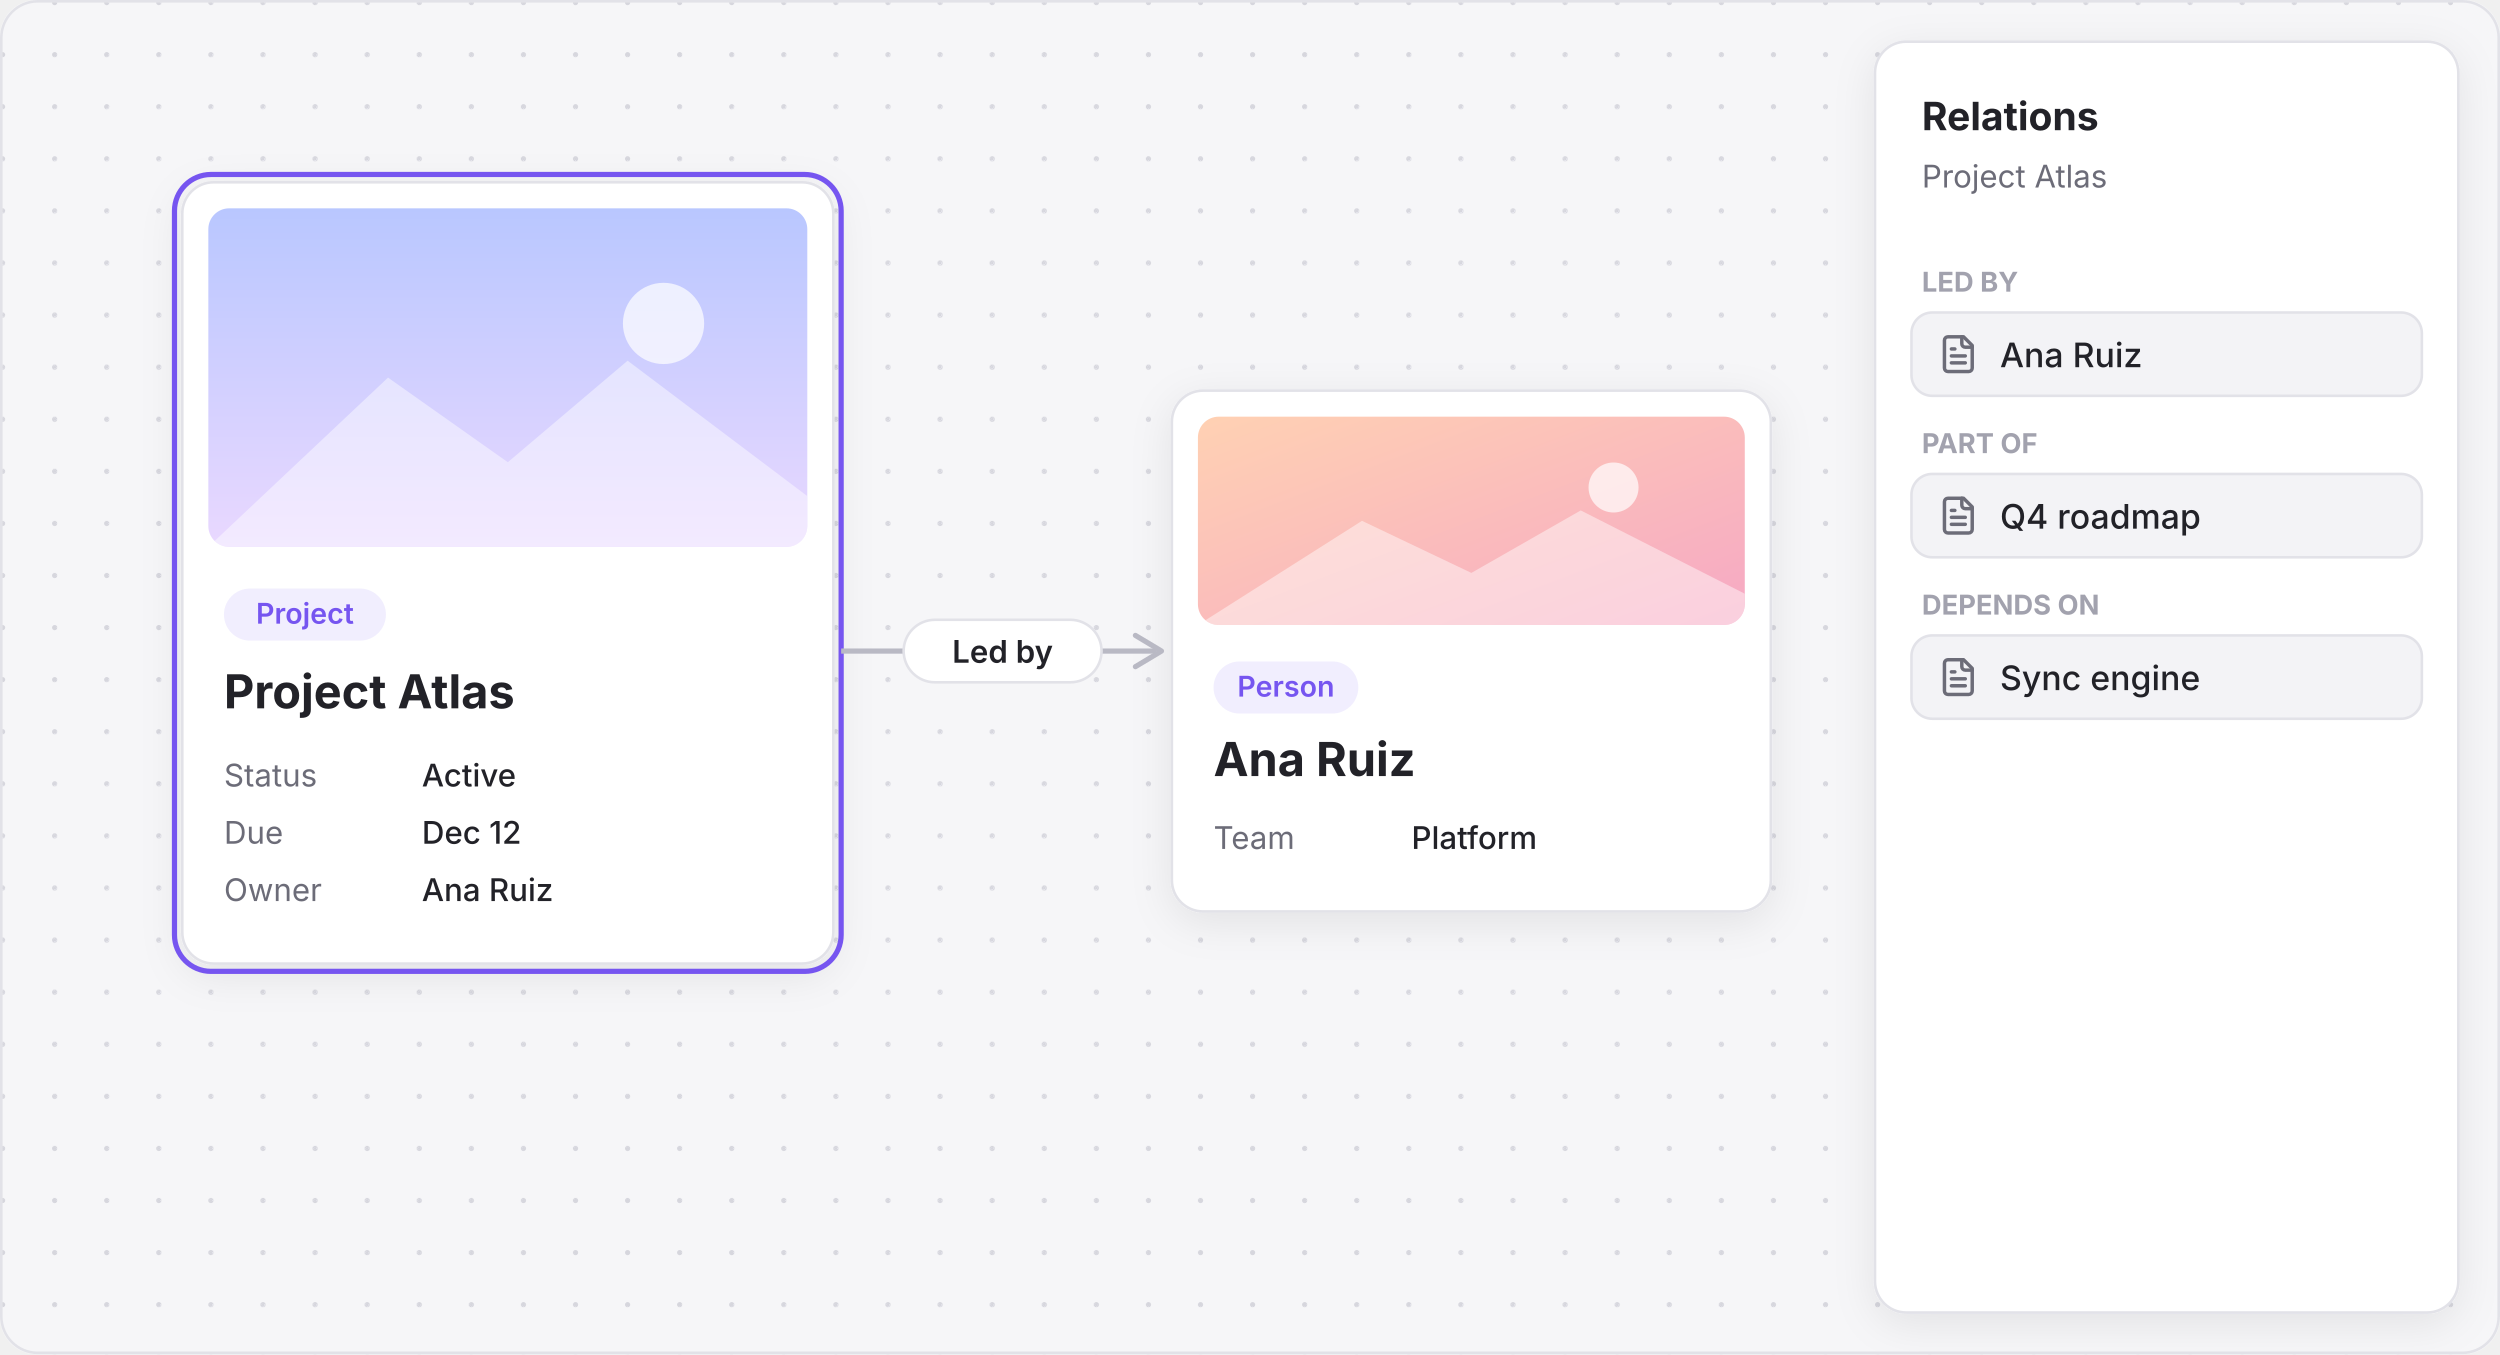
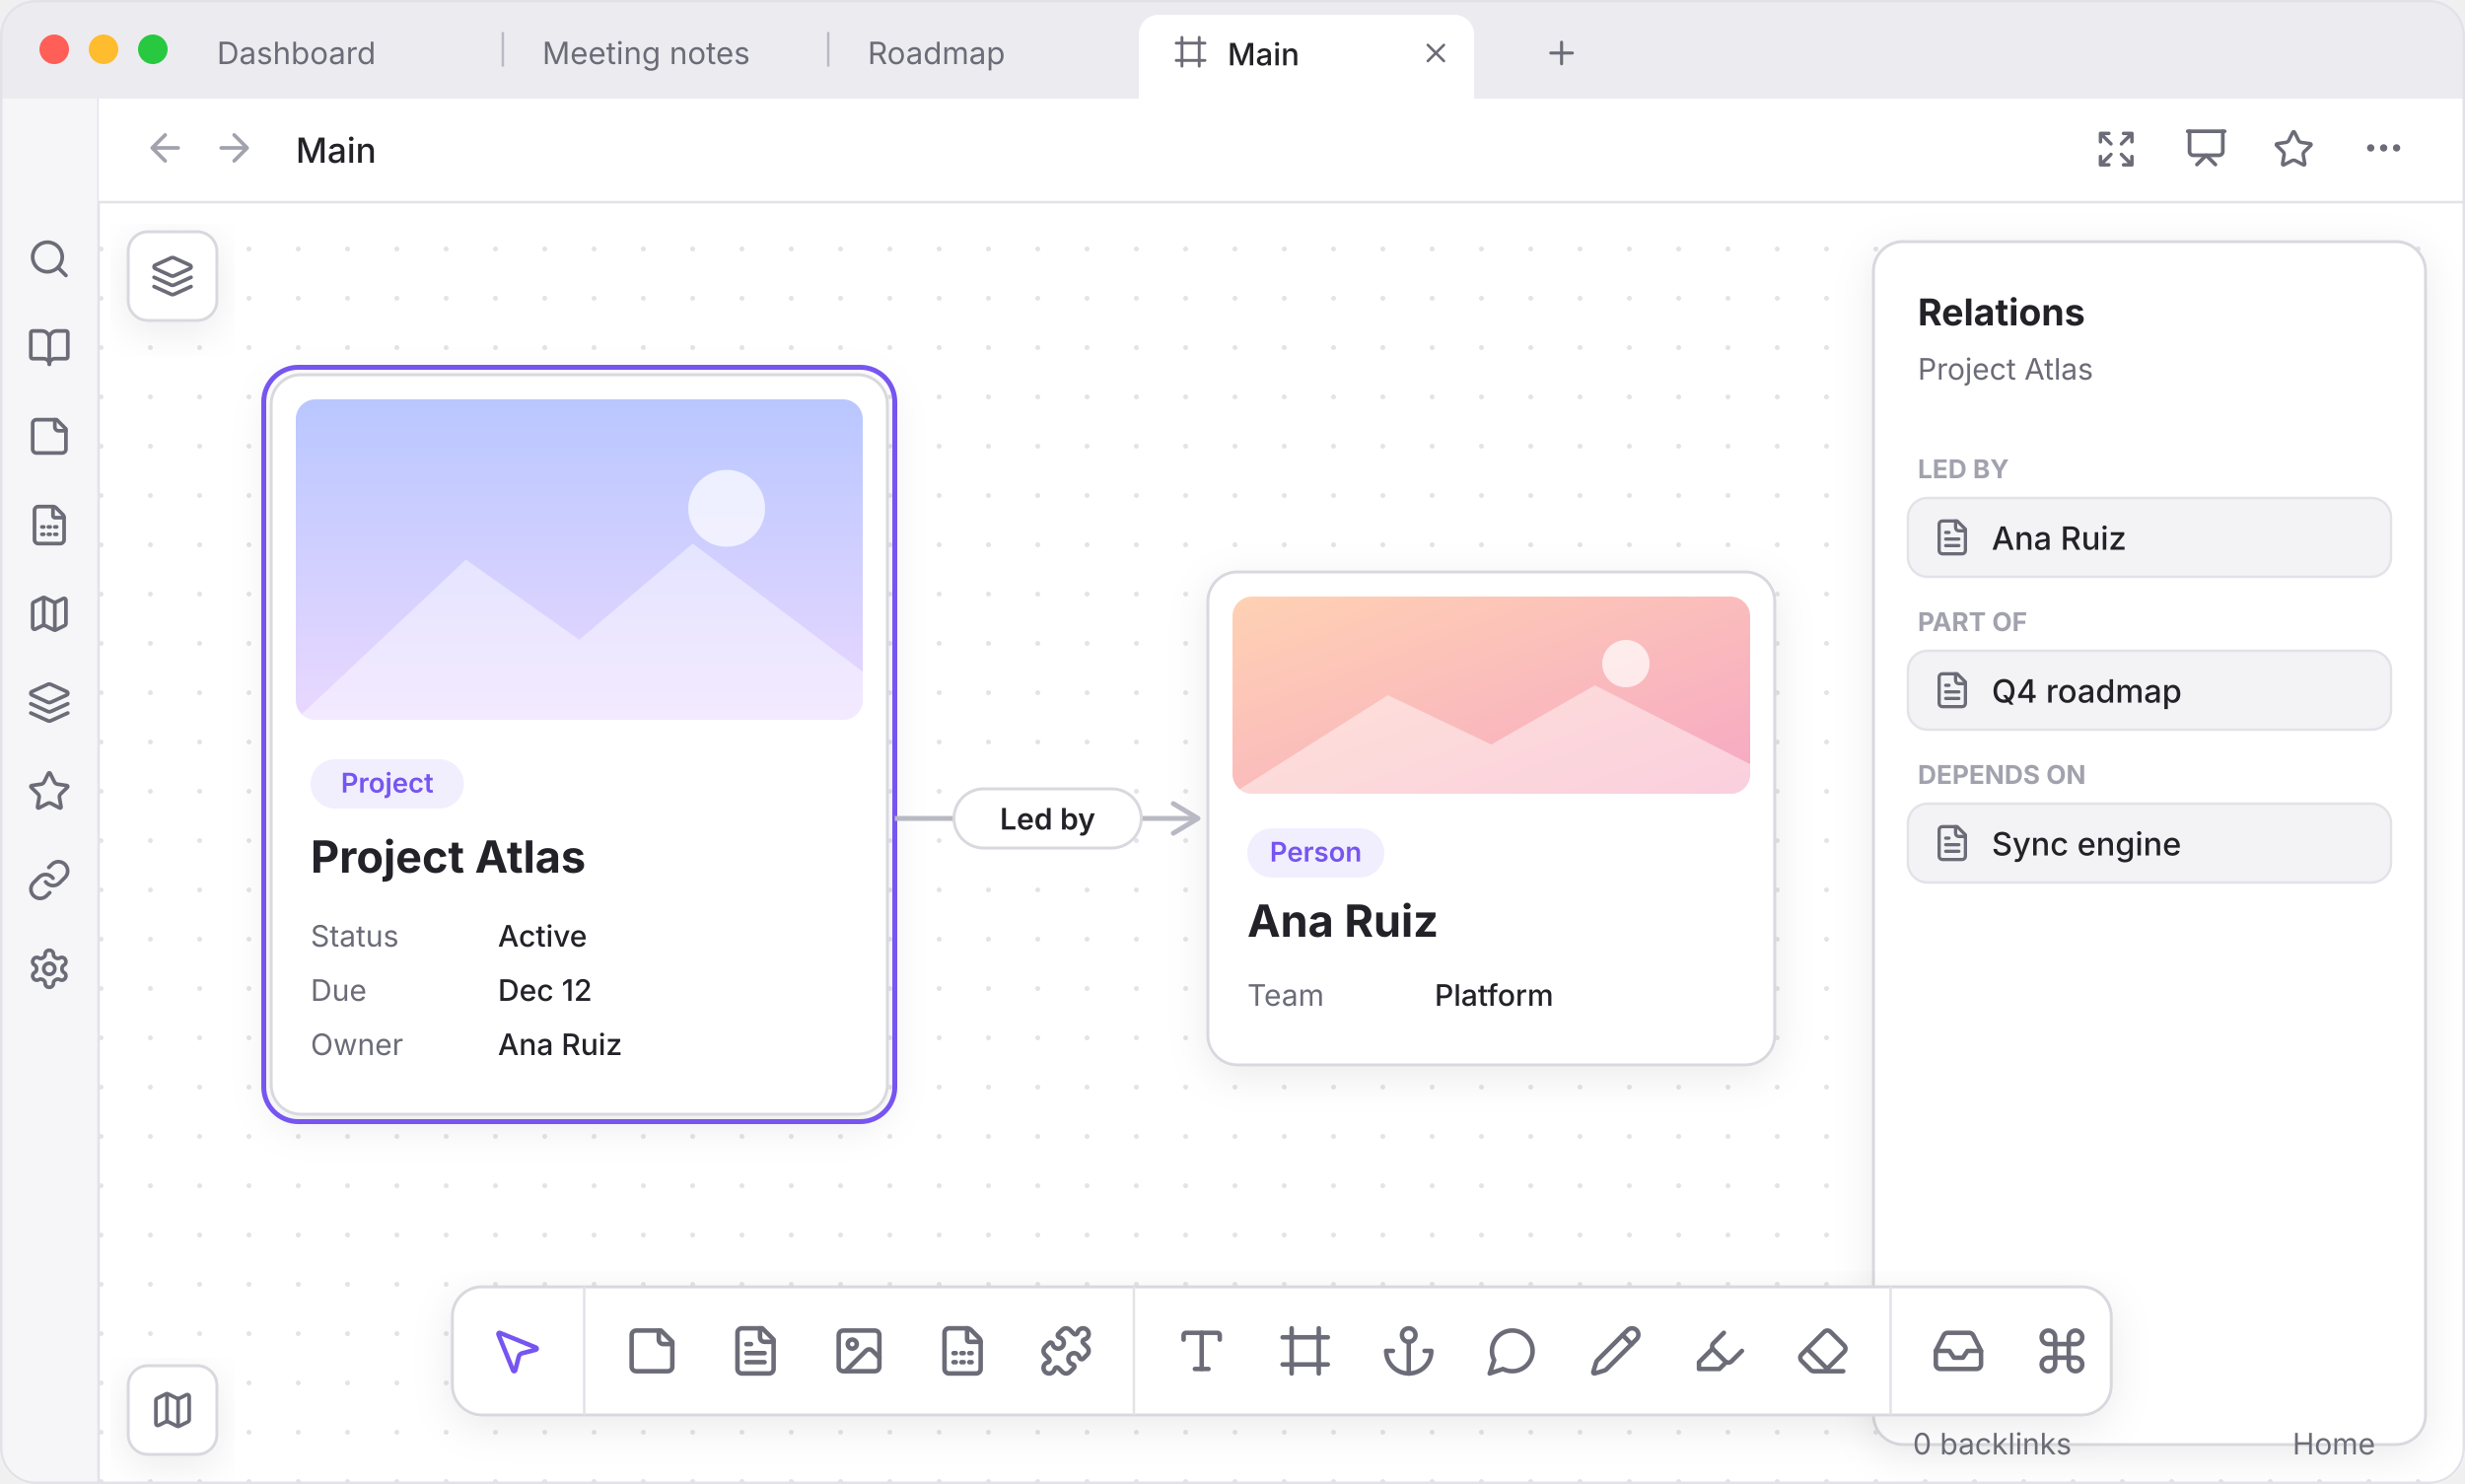
- <svg xmlns="http://www.w3.org/2000/svg" viewBox="0 0 960 520" width="960" height="520" role="img" aria-label="Typed notes as cards, with a relation on the edge between them">
+ <svg xmlns="http://www.w3.org/2000/svg" viewBox="0 0 1000 602" width="1000" height="602" role="img" aria-label="Typed notes as cards, with a relation on the edge between them">
  <style>
  text { font-family: -apple-system, BlinkMacSystemFont, "Segoe UI", Inter, Roboto, sans-serif; }
-   .bg { fill: #f6f6f8; } .dot { fill: #d6d6dd; }
-   .surface { fill: #ffffff; stroke: #e2e2e8; stroke-width: 1; }
+   .bg { fill: #ffffff; } .dot { fill: #e3e3e8; }
+   .surface { fill: #ffffff; stroke: #d8d8de; stroke-width: 1.2; }
  .surface-alt { fill: #f3f3f6; stroke: #e2e2e8; stroke-width: 1; }
  .fill-surface { fill: #ffffff; } .fill-alt { fill: #f3f3f6; } .fill-hover { fill: #ececf1; }
  .line { stroke: #e2e2e8; fill: none; } .line-strong { stroke: #b9b9c4; fill: none; }
  .t { fill: #222228; } .tm { fill: #6c6c78; } .tf { fill: #a2a2ae; }
  .bar-t { fill: #dcdce3; } .bar-f { fill: #ececf1; }
  .c { color: #222228; } .cm { color: #6c6c78; } .cf { color: #a2a2ae; } .ca { color: #7655f0; }
  .a { fill: #7655f0; } .as { stroke: #7655f0; fill: none; } .asoft { fill: #7655f0; fill-opacity: .1; }
  .on-a { fill: #ffffff; }
  .ink-red { stroke: #e93147; } .ink-green { stroke: #08b94e; }
  .hl-yellow { stroke: #f5c400; stroke-opacity: .38; }
  .shadow { flood-color: #1b1b30; flood-opacity: .08; }
  .gfill { fill: #ffffff; fill-opacity: .6; }
-   .o-fill { fill: #f6e5dc; stroke: #d9a184; stroke-width: 1.2; } .o-t { fill: #a8461a; }
-   .chrome { fill: #ececf0; } .ink-dark { stroke: #222228; }
+   .o-c { color: #a8461a; } .o-fill { fill: #f6e5dc; stroke: #d9a184; stroke-width: 1.2; } .o-t { fill: #a8461a; }
+   .chrome { fill: #ececf0; } .ribbon { fill: #f6f6f8; } .ink-dark { stroke: #222228; }
  @media (prefers-color-scheme: dark) {
-     .bg { fill: #1c1c1f; } .dot { fill: #38383e; }
+     .bg { fill: #1e1e1e; } .dot { fill: #333338; }
    .surface { fill: #26262a; stroke: #36363c; }
    .surface-alt { fill: #2d2d32; stroke: #36363c; }
    .fill-surface { fill: #26262a; } .fill-alt { fill: #2d2d32; } .fill-hover { fill: #34343a; }
    .line { stroke: #36363c; } .line-strong { stroke: #55555e; }
    .t { fill: #e4e4e9; } .tm { fill: #a0a0ab; } .tf { fill: #6d6d78; }
    .bar-t { fill: #3e3e45; } .bar-f { fill: #33333a; }
    .c { color: #e4e4e9; } .cm { color: #a0a0ab; } .cf { color: #6d6d78; } .ca { color: #9b83ff; }
    .a { fill: #8f76ff; } .as { stroke: #8f76ff; } .asoft { fill: #8f76ff; fill-opacity: .16; }
    .on-a { fill: #ffffff; }
    .hl-yellow { stroke-opacity: .3; }
    .shadow { flood-color: #000000; flood-opacity: .35; }
    .gfill { fill: #ffffff; fill-opacity: .025; }
-     .o-fill { fill: #3a2a22; stroke: #8a5235; } .o-t { fill: #f0a274; }
-     .chrome { fill: #161618; } .ink-dark { stroke: #e4e4e9; }
+     .o-fill { fill: #3a2a22; stroke: #8a5235; } .o-t { fill: #f0a274; } .o-c { color: #f0a274; }
+     .chrome { fill: #161618; } .ribbon { fill: #1a1a1c; } .ink-dark { stroke: #e4e4e9; }
  }
  .ic { fill: none; stroke: currentColor; stroke-width: 2; stroke-linecap: round; stroke-linejoin: round; }
</style>
  <defs>
+     <symbol id="i-pointer" viewBox="0 0 24 24" class="ic">
+       <path d="M4.037 4.688a.495.495 0 0 1 .651-.651l16 6.5a.5.5 0 0 1-.063.947l-6.124 1.58a2 2 0 0 0-1.438 1.435l-1.579 6.126a.5.5 0 0 1-.947.063z" />
+     </symbol>
+     <symbol id="i-card" viewBox="0 0 24 24" class="ic">
+       <path d="M16 3H5a2 2 0 0 0-2 2v14a2 2 0 0 0 2 2h14a2 2 0 0 0 2-2V8Z" />
+       <path d="M15 3v4a2 2 0 0 0 2 2h4" />
+     </symbol>
    <symbol id="i-note" viewBox="0 0 24 24" class="ic">
      <path d="M15 2H6a2 2 0 0 0-2 2v16a2 2 0 0 0 2 2h12a2 2 0 0 0 2-2V7Z" />
      <path d="M14 2v4a2 2 0 0 0 2 2h4" />
      <path d="M10 9H8" />
      <path d="M16 13H8" />
      <path d="M16 17H8" />
+     </symbol>
+     <symbol id="i-media" viewBox="0 0 24 24" class="ic">
+       <rect x="3" y="3" width="18" height="18" rx="2" />
+       <circle cx="9" cy="9" r="2" />
+       <path d="m21 15-3.086-3.086a2 2 0 0 0-2.828 0L6 21" />
+     </symbol>
+     <symbol id="i-types" viewBox="0 0 24 24" class="ic">
+       <path d="M6 22a2 2 0 0 1-2-2V4a2 2 0 0 1 2-2h8a2.4 2.4 0 0 1 1.7.7l3.6 3.6A2.4 2.4 0 0 1 20 8v12a2 2 0 0 1-2 2Z" />
+       <path d="M14 2v5a1 1 0 0 0 1 1h5" />
+       <path d="M9 13H8M9 17H8M12.5 13h-1M12.5 17h-1M16 13h-1M16 17h-1" />
+     </symbol>
+     <symbol id="i-text" viewBox="0 0 24 24" class="ic">
+       <path d="M12 4v16" />
+       <path d="M4 7V5a1 1 0 0 1 1-1h14a1 1 0 0 1 1 1v2" />
+       <path d="M9 20h6" />
+     </symbol>
+     <symbol id="i-group" viewBox="0 0 24 24" class="ic">
+       <path d="M22 6H2M22 18H2M6 2v20M18 2v20" />
+     </symbol>
+     <symbol id="i-anchor" viewBox="0 0 24 24" class="ic">
+       <path d="M12 22V8" />
+       <path d="M5 12H2a10 10 0 0 0 20 0h-3" />
+       <circle cx="12" cy="5" r="3" />
+     </symbol>
+     <symbol id="i-marker" viewBox="0 0 24 24" class="ic">
+       <path d="M21.174 6.812a1 1 0 0 0-3.986-3.987L3.842 16.174a2 2 0 0 0-.5.83l-1.321 4.352a.5.5 0 0 0 .623.622l4.353-1.32a2 2 0 0 0 .83-.497z" />
+       <path d="m15 5 4 4" />
+     </symbol>
+     <symbol id="i-highlighter" viewBox="0 0 24 24" class="ic">
+       <path d="m9 11-6 6v3h9l3-3" />
+       <path d="m22 12-4.6 4.6a2 2 0 0 1-2.8 0l-5.2-5.2a2 2 0 0 1 0-2.8L14 4" />
+     </symbol>
+     <symbol id="i-eraser" viewBox="0 0 24 24" class="ic">
+       <path d="M21 21H8a2 2 0 0 1-1.42-.587l-3.994-3.999a2 2 0 0 1 0-2.828l10-10a2 2 0 0 1 2.828 0l5.999 6a2 2 0 0 1 0 2.828L12.834 21" />
+       <path d="m5.082 11.09 8.828 8.828" />
+     </symbol>
+     <symbol id="i-present" viewBox="0 0 24 24" class="ic">
+       <path d="M2 3h20" />
+       <path d="M21 3v11a2 2 0 0 1-2 2H5a2 2 0 0 1-2-2V3" />
+       <path d="m7 21 5-5 5 5" />
+     </symbol>
+     <symbol id="i-x" viewBox="0 0 24 24" class="ic">
+       <path d="M18 6 6 18M6 6l12 12" />
+     </symbol>
+     <symbol id="i-search" viewBox="0 0 24 24" class="ic">
+       <circle cx="11" cy="11" r="8" />
+       <path d="m21 21-4.3-4.3" />
+     </symbol>
+     <symbol id="i-plus" viewBox="0 0 24 24" class="ic">
+       <path d="M5 12h14M12 5v14" />
+     </symbol>
+     <symbol id="i-more" viewBox="0 0 24 24" class="ic">
+       <circle cx="12" cy="12" r="1" />
+       <circle cx="19" cy="12" r="1" />
+       <circle cx="5" cy="12" r="1" />
+     </symbol>
+     <symbol id="i-settings" viewBox="0 0 24 24" class="ic">
+       <path d="M12.22 2h-.44a2 2 0 0 0-2 2v.18a2 2 0 0 1-1 1.73l-.43.25a2 2 0 0 1-2 0l-.15-.08a2 2 0 0 0-2.73.73l-.22.38a2 2 0 0 0 .73 2.73l.15.1a2 2 0 0 1 1 1.72v.51a2 2 0 0 1-1 1.74l-.15.09a2 2 0 0 0-.73 2.73l.22.38a2 2 0 0 0 2.73.73l.15-.08a2 2 0 0 1 2 0l.43.25a2 2 0 0 1 1 1.73V20a2 2 0 0 0 2 2h.44a2 2 0 0 0 2-2v-.18a2 2 0 0 1 1-1.73l.43-.25a2 2 0 0 1 2 0l.15.08a2 2 0 0 0 2.73-.73l.22-.39a2 2 0 0 0-.73-2.73l-.15-.08a2 2 0 0 1-1-1.74v-.5a2 2 0 0 1 1-1.74l.15-.09a2 2 0 0 0 .73-2.73l-.22-.38a2 2 0 0 0-2.73-.73l-.15.08a2 2 0 0 1-2 0l-.43-.25a2 2 0 0 1-1-1.73V4a2 2 0 0 0-2-2z" />
+       <circle cx="12" cy="12" r="3" />
+     </symbol>
+     <symbol id="i-layers" viewBox="0 0 24 24" class="ic">
+       <path d="M12.83 2.18a2 2 0 0 0-1.66 0L2.6 6.08a1 1 0 0 0 0 1.83l8.58 3.91a2 2 0 0 0 1.66 0l8.58-3.9a1 1 0 0 0 0-1.83Z" />
+       <path d="m22 17.65-9.17 4.16a2 2 0 0 1-1.66 0L2 17.65" />
+       <path d="m22 12.65-9.17 4.16a2 2 0 0 1-1.66 0L2 12.65" />
+     </symbol>
+     <symbol id="i-map" viewBox="0 0 24 24" class="ic">
+       <path d="M14.106 5.553a2 2 0 0 0 1.788 0l3.659-1.83A1 1 0 0 1 21 4.619v12.764a1 1 0 0 1-.553.894l-4.553 2.277a2 2 0 0 1-1.788 0l-4.212-2.106a2 2 0 0 0-1.788 0l-3.659 1.83A1 1 0 0 1 3 19.381V6.618a1 1 0 0 1 .553-.894l4.553-2.277a2 2 0 0 1 1.788 0z" />
+       <path d="M15 5.764v15M9 3.236v15" />
+     </symbol>
+     <symbol id="i-book" viewBox="0 0 24 24" class="ic">
+       <path d="M12 7v14" />
+       <path d="M3 18a1 1 0 0 1-1-1V4a1 1 0 0 1 1-1h5a4 4 0 0 1 4 4 4 4 0 0 1 4-4h5a1 1 0 0 1 1 1v13a1 1 0 0 1-1 1h-6a3 3 0 0 0-3 3 3 3 0 0 0-3-3z" />
+     </symbol>
+     <symbol id="i-back" viewBox="0 0 24 24" class="ic">
+       <path d="m12 19-7-7 7-7M19 12H5" />
+     </symbol>
+     <symbol id="i-fwd" viewBox="0 0 24 24" class="ic">
+       <path d="M5 12h14M12 5l7 7-7 7" />
+     </symbol>
+     <symbol id="i-comment" viewBox="0 0 24 24" class="ic">
+       <path d="M7.9 20A9 9 0 1 0 4 16.1L2 22Z" />
+     </symbol>
+     <symbol id="i-tray" viewBox="0 0 24 24" class="ic">
+       <path d="M22 12h-6l-2 3h-4l-2-3H2" />
+       <path d="M5.45 5.11 2 12v6a2 2 0 0 0 2 2h16a2 2 0 0 0 2-2v-6l-3.45-6.89A2 2 0 0 0 16.76 4H7.24a2 2 0 0 0-1.79 1.11z" />
+     </symbol>
+     <symbol id="i-command" viewBox="0 0 24 24" class="ic">
+       <path d="M15 6v12a3 3 0 1 0 3-3H6a3 3 0 1 0 3 3V6a3 3 0 1 0-3 3h12a3 3 0 1 0-3-3" />
+     </symbol>
+     <symbol id="i-puzzle" viewBox="0 0 24 24" class="ic">
+       <path d="M15.39 4.39a1 1 0 0 0 1.68-.474 2.5 2.5 0 1 1 3.014 3.015 1 1 0 0 0-.474 1.68l1.683 1.682a2.414 2.414 0 0 1 0 3.414L19.61 15.39a1 1 0 0 1-1.68-.474 2.5 2.5 0 1 0-3.014 3.015 1 1 0 0 1 .474 1.68l-1.683 1.682a2.414 2.414 0 0 1-3.414 0L8.61 19.61a1 1 0 0 0-1.68.474 2.5 2.5 0 1 1-3.014-3.015 1 1 0 0 0 .474-1.68l-1.683-1.682a2.414 2.414 0 0 1 0-3.414L4.39 8.61a1 1 0 0 1 1.68.474 2.5 2.5 0 1 0 3.014-3.015 1 1 0 0 1-.474-1.68l1.683-1.682a2.414 2.414 0 0 1 3.414 0z" />
+     </symbol>
+     <symbol id="i-link" viewBox="0 0 24 24" class="ic">
+       <path d="M10 13a5 5 0 0 0 7.54.54l3-3a5 5 0 0 0-7.07-7.07l-1.72 1.71" />
+       <path d="M14 11a5 5 0 0 0-7.54-.54l-3 3a5 5 0 0 0 7.07 7.07l1.71-1.71" />
+     </symbol>
+     <symbol id="i-star" viewBox="0 0 24 24" class="ic">
+       <path d="M11.525 2.295a.53.53 0 0 1 .95 0l2.31 4.679a2.123 2.123 0 0 0 1.595 1.16l5.166.756a.53.53 0 0 1 .294.904l-3.736 3.638a2.123 2.123 0 0 0-.611 1.878l.882 5.14a.53.53 0 0 1-.771.56l-4.618-2.428a2.122 2.122 0 0 0-1.973 0L6.396 21.01a.53.53 0 0 1-.77-.56l.881-5.139a2.122 2.122 0 0 0-.611-1.879L2.16 9.795a.53.53 0 0 1 .294-.906l5.165-.755a2.122 2.122 0 0 0 1.597-1.16z" />
+     </symbol>
+     <symbol id="i-expand" viewBox="0 0 24 24" class="ic">
+       <path d="m21 21-6-6m6 6v-4.8m0 4.8h-4.8" />
+       <path d="M3 16.2V21m0 0h4.8M3 21l6-6" />
+       <path d="M21 7.8V3m0 0h-4.8M21 3l-6 6" />
+       <path d="M3 7.8V3m0 0h4.8M3 3l6 6" />
    </symbol>
    <pattern id="dots" width="20" height="20" patternUnits="userSpaceOnUse">
      <circle cx="1" cy="1" r="1" class="dot" />
    </pattern>
    <filter id="sh" x="-20%" y="-20%" width="140%" height="160%">
      <feDropShadow dx="0" dy="4" stdDeviation="8" class="shadow" />
    </filter>
    <linearGradient id="sky" x1="0" y1="0" x2="0" y2="1">
      <stop offset="0" stop-color="#b9c7ff" />
      <stop offset="1" stop-color="#e9d8ff" />
    </linearGradient>
    <linearGradient id="dusk" x1="0" y1="0" x2="1" y2="1">
      <stop offset="0" stop-color="#ffd1b3" />
      <stop offset="1" stop-color="#f6a8c4" />
    </linearGradient>
    <clipPath id="frame">
-       <rect width="960" height="520" rx="14" />
+       <rect width="1000" height="602" rx="14" />
    </clipPath>
  </defs>
  <g clip-path="url(#frame)">
-     <rect width="960" height="520" class="bg" />
-     <rect width="960" height="520" fill="url(#dots)" />
-     <rect x="70" y="70" width="250" height="300" rx="12" class="surface" filter="url(#sh)" />
-     <rect x="67" y="67" width="256" height="306" rx="14" class="as" stroke-width="2" />
-     <clipPath id="ki8080">
-       <rect x="80" y="80" width="230" height="130" rx="8" />
-     </clipPath>
-     <g clip-path="url(#ki8080)">
-       <rect x="80" y="80" width="230" height="130" fill="url(#sky)" />
-       <circle cx="254.8" cy="124.2" r="15.6" fill="#fff" opacity=".7" />
-       <path d="M80 210L149 145L195 177.5L241 138.5L310 190.5V210Z" fill="#fff" opacity=".45" />
+     <rect width="1000" height="602" class="bg" />
+     <rect width="1000" height="602" fill="url(#dots)" />
+     <g transform="translate(40,82)">
+       <rect x="70" y="70" width="250" height="300" rx="12" class="surface" filter="url(#sh)" />
+       <rect x="67" y="67" width="256" height="306" rx="14" class="as" stroke-width="2" />
+       <clipPath id="ki8080">
+         <rect x="80" y="80" width="230" height="130" rx="8" />
+       </clipPath>
+       <g clip-path="url(#ki8080)">
+         <rect x="80" y="80" width="230" height="130" fill="url(#sky)" />
+         <circle cx="254.8" cy="124.2" r="15.6" fill="#fff" opacity=".7" />
+         <path d="M80 210L149 145L195 177.5L241 138.5L310 190.5V210Z" fill="#fff" opacity=".45" />
+       </g>
+       <rect x="86" y="226" width="62.2" height="20" rx="10" class="asoft" />
+       <text x="117.1" y="239.5" font-size="11" font-weight="600" text-anchor="middle" class="a">Project</text>
+       <text x="86" y="272" font-size="18" font-weight="700" text-anchor="start" class="t">Project Atlas</text>
+       <text x="86" y="302" font-size="12" font-weight="400" text-anchor="start" class="tm">Status</text>
+       <text x="162" y="302" font-size="12" font-weight="500" text-anchor="start" class="t">Active</text>
+       <text x="86" y="324" font-size="12" font-weight="400" text-anchor="start" class="tm">Due</text>
+       <text x="162" y="324" font-size="12" font-weight="500" text-anchor="start" class="t">Dec 12</text>
+       <text x="86" y="346" font-size="12" font-weight="400" text-anchor="start" class="tm">Owner</text>
+       <text x="162" y="346" font-size="12" font-weight="500" text-anchor="start" class="t">Ana Ruiz</text>
+       <rect x="450" y="150" width="230" height="200" rx="12" class="surface" filter="url(#sh)" />
+       <clipPath id="ki460160">
+         <rect x="460" y="160" width="210" height="80" rx="8" />
+       </clipPath>
+       <g clip-path="url(#ki460160)">
+         <rect x="460" y="160" width="210" height="80" fill="url(#dusk)" />
+         <circle cx="619.6" cy="187.2" r="9.6" fill="#fff" opacity=".7" />
+         <path d="M460 240L523 200L565 220L607 196L670 228V240Z" fill="#fff" opacity=".45" />
+       </g>
+       <rect x="466" y="254" width="55.6" height="20" rx="10" class="asoft" />
+       <text x="493.8" y="267.5" font-size="11" font-weight="600" text-anchor="middle" class="a">Person</text>
+       <text x="466" y="298" font-size="18" font-weight="700" text-anchor="start" class="t">Ana Ruiz</text>
+       <text x="466" y="326" font-size="12" font-weight="400" text-anchor="start" class="tm">Team</text>
+       <text x="542" y="326" font-size="12" font-weight="500" text-anchor="start" class="t">Platform</text>
+       <path d="M323 250 C 390 250, 390 250, 444 250" class="line-strong" stroke-width="2" fill="none" />
+       <path d="M436 244 L446 250 L436 256" class="line-strong" stroke-width="2" fill="none" stroke-linecap="round" stroke-linejoin="round" />
+       <rect x="347" y="238" width="76" height="24" rx="12" class="surface" />
+       <text x="385" y="254.5" font-size="12" font-weight="600" text-anchor="middle" class="t">Led by</text>
+       <rect x="720" y="16" width="224" height="488" rx="12" class="surface" filter="url(#sh)" />
+       <text x="738" y="50" font-size="15" font-weight="700" text-anchor="start" class="t">Relations</text>
+       <text x="738" y="72" font-size="12" font-weight="400" text-anchor="start" class="tm">Project Atlas</text>
+       <text x="738" y="112" font-size="10.5" font-weight="700" text-anchor="start" class="tf">LED BY</text>
+       <rect x="734" y="120" width="196" height="32" rx="8" class="surface-alt" />
+       <use href="#i-note" x="744" y="128" width="16" height="16" class="cm" />
+       <text x="768" y="141" font-size="13" font-weight="500" text-anchor="start" class="t">Ana Ruiz</text>
+       <text x="738" y="174" font-size="10.5" font-weight="700" text-anchor="start" class="tf">PART OF</text>
+       <rect x="734" y="182" width="196" height="32" rx="8" class="surface-alt" />
+       <use href="#i-note" x="744" y="190" width="16" height="16" class="cm" />
+       <text x="768" y="203" font-size="13" font-weight="500" text-anchor="start" class="t">Q4 roadmap</text>
+       <text x="738" y="236" font-size="10.5" font-weight="700" text-anchor="start" class="tf">DEPENDS ON</text>
+       <rect x="734" y="244" width="196" height="32" rx="8" class="surface-alt" />
+       <use href="#i-note" x="744" y="252" width="16" height="16" class="cm" />
+       <text x="768" y="265" font-size="13" font-weight="500" text-anchor="start" class="t">Sync engine</text>
+       <rect x="12" y="12" width="36" height="36" rx="8" class="surface" filter="url(#sh)" />
+       <use href="#i-layers" x="21" y="21" width="18" height="18" class="cm" />
+       <rect x="12" y="472" width="36" height="36" rx="8" class="surface" filter="url(#sh)" />
+       <use href="#i-map" x="21" y="481" width="18" height="18" class="cm" />
+       <text x="736" y="508" font-size="12" font-weight="400" text-anchor="start" class="tm">0 backlinks</text>
+       <text x="890" y="508" font-size="12" font-weight="400" text-anchor="start" class="tm">Home</text>
+       <rect x="143.5" y="440" width="673" height="52" rx="12" class="surface" filter="url(#sh)" />
+       <use href="#i-pointer" x="158.5" y="455" width="22" height="22" class="ca" />
+       <line x1="197" y1="440" x2="197" y2="492" class="line" stroke-width="1" />
+       <use href="#i-card" x="213.5" y="455" width="22" height="22" class="cm" />
+       <use href="#i-note" x="255.5" y="455" width="22" height="22" class="cm" />
+       <use href="#i-media" x="297.5" y="455" width="22" height="22" class="cm" />
+       <use href="#i-types" x="339.5" y="455" width="22" height="22" class="cm" />
+       <use href="#i-puzzle" x="381.5" y="455" width="22" height="22" class="cm" />
+       <line x1="420" y1="440" x2="420" y2="492" class="line" stroke-width="1" />
+       <use href="#i-text" x="436.5" y="455" width="22" height="22" class="cm" />
+       <use href="#i-group" x="478.5" y="455" width="22" height="22" class="cm" />
+       <use href="#i-anchor" x="520.5" y="455" width="22" height="22" class="cm" />
+       <use href="#i-comment" x="562.5" y="455" width="22" height="22" class="cm" />
+       <use href="#i-marker" x="604.5" y="455" width="22" height="22" class="cm" />
+       <use href="#i-highlighter" x="646.5" y="455" width="22" height="22" class="cm" />
+       <use href="#i-eraser" x="688.5" y="455" width="22" height="22" class="cm" />
+       <line x1="727" y1="440" x2="727" y2="492" class="line" stroke-width="1" />
+       <use href="#i-tray" x="743.5" y="455" width="22" height="22" class="cm" />
+       <use href="#i-command" x="785.5" y="455" width="22" height="22" class="cm" />
    </g>
-     <rect x="86" y="226" width="62.2" height="20" rx="10" class="asoft" />
-     <text x="117.1" y="239.5" font-size="11" font-weight="600" text-anchor="middle" class="a">Project</text>
-     <text x="86" y="272" font-size="18" font-weight="700" text-anchor="start" class="t">Project Atlas</text>
-     <text x="86" y="302" font-size="12" font-weight="400" text-anchor="start" class="tm">Status</text>
-     <text x="162" y="302" font-size="12" font-weight="500" text-anchor="start" class="t">Active</text>
-     <text x="86" y="324" font-size="12" font-weight="400" text-anchor="start" class="tm">Due</text>
-     <text x="162" y="324" font-size="12" font-weight="500" text-anchor="start" class="t">Dec 12</text>
-     <text x="86" y="346" font-size="12" font-weight="400" text-anchor="start" class="tm">Owner</text>
-     <text x="162" y="346" font-size="12" font-weight="500" text-anchor="start" class="t">Ana Ruiz</text>
-     <rect x="450" y="150" width="230" height="200" rx="12" class="surface" filter="url(#sh)" />
-     <clipPath id="ki460160">
-       <rect x="460" y="160" width="210" height="80" rx="8" />
-     </clipPath>
-     <g clip-path="url(#ki460160)">
-       <rect x="460" y="160" width="210" height="80" fill="url(#dusk)" />
-       <circle cx="619.6" cy="187.2" r="9.6" fill="#fff" opacity=".7" />
-       <path d="M460 240L523 200L565 220L607 196L670 228V240Z" fill="#fff" opacity=".45" />
-     </g>
-     <rect x="466" y="254" width="55.6" height="20" rx="10" class="asoft" />
-     <text x="493.8" y="267.5" font-size="11" font-weight="600" text-anchor="middle" class="a">Person</text>
-     <text x="466" y="298" font-size="18" font-weight="700" text-anchor="start" class="t">Ana Ruiz</text>
-     <text x="466" y="326" font-size="12" font-weight="400" text-anchor="start" class="tm">Team</text>
-     <text x="542" y="326" font-size="12" font-weight="500" text-anchor="start" class="t">Platform</text>
-     <path d="M323 250 C 390 250, 390 250, 444 250" class="line-strong" stroke-width="2" fill="none" />
-     <path d="M436 244 L446 250 L436 256" class="line-strong" stroke-width="2" fill="none" stroke-linecap="round" stroke-linejoin="round" />
-     <rect x="347" y="238" width="76" height="24" rx="12" class="surface" />
-     <text x="385" y="254.5" font-size="12" font-weight="600" text-anchor="middle" class="t">Led by</text>
-     <rect x="720" y="16" width="224" height="488" rx="12" class="surface" filter="url(#sh)" />
-     <text x="738" y="50" font-size="15" font-weight="700" text-anchor="start" class="t">Relations</text>
-     <text x="738" y="72" font-size="12" font-weight="400" text-anchor="start" class="tm">Project Atlas</text>
-     <text x="738" y="112" font-size="10.5" font-weight="700" text-anchor="start" class="tf">LED BY</text>
-     <rect x="734" y="120" width="196" height="32" rx="8" class="surface-alt" />
-     <use href="#i-note" x="744" y="128" width="16" height="16" class="cm" />
-     <text x="768" y="141" font-size="13" font-weight="500" text-anchor="start" class="t">Ana Ruiz</text>
-     <text x="738" y="174" font-size="10.5" font-weight="700" text-anchor="start" class="tf">PART OF</text>
-     <rect x="734" y="182" width="196" height="32" rx="8" class="surface-alt" />
-     <use href="#i-note" x="744" y="190" width="16" height="16" class="cm" />
-     <text x="768" y="203" font-size="13" font-weight="500" text-anchor="start" class="t">Q4 roadmap</text>
-     <text x="738" y="236" font-size="10.5" font-weight="700" text-anchor="start" class="tf">DEPENDS ON</text>
-     <rect x="734" y="244" width="196" height="32" rx="8" class="surface-alt" />
-     <use href="#i-note" x="744" y="252" width="16" height="16" class="cm" />
-     <text x="768" y="265" font-size="13" font-weight="500" text-anchor="start" class="t">Sync engine</text>
+     <rect width="1000" height="40" class="chrome" />
+     <circle cx="22" cy="20" r="6" fill="#ff5f57" />
+     <circle cx="42" cy="20" r="6" fill="#febc2e" />
+     <circle cx="62" cy="20" r="6" fill="#28c840" />
+     <text x="88" y="26" font-size="12.5" font-weight="400" text-anchor="start" class="tm">Dashboard</text>
+     <text x="220" y="26" font-size="12.5" font-weight="400" text-anchor="start" class="tm">Meeting notes</text>
+     <line x1="204" y1="13" x2="204" y2="27" class="line-strong" />
+     <text x="352" y="26" font-size="12.5" font-weight="400" text-anchor="start" class="tm">Roadmap</text>
+     <line x1="336" y1="13" x2="336" y2="27" class="line-strong" />
+     <path d="M462 40v-26a8 8 0 0 1 8-8h120a8 8 0 0 1 8 8v26z" class="fill-surface" />
+     <use href="#i-group" x="476" y="14" width="14" height="14" class="cm" />
+     <text x="498" y="26.5" font-size="12.5" font-weight="500" text-anchor="start" class="t">Main</text>
+     <use href="#i-x" x="576" y="15" width="13" height="13" class="cm" />
+     <use href="#i-plus" x="626" y="14" width="15" height="15" class="cm" />
+     <rect y="40" width="40" height="562" class="ribbon" />
+     <line x1="40" y1="40" x2="40" y2="602" class="line" />
+     <use href="#i-search" x="11" y="96" width="18" height="18" class="cm" />
+     <use href="#i-book" x="11" y="132" width="18" height="18" class="cm" />
+     <use href="#i-card" x="11" y="168" width="18" height="18" class="cm" />
+     <use href="#i-types" x="11" y="204" width="18" height="18" class="cm" />
+     <use href="#i-map" x="11" y="240" width="18" height="18" class="cm" />
+     <use href="#i-layers" x="11" y="276" width="18" height="18" class="cm" />
+     <use href="#i-star" x="11" y="312" width="18" height="18" class="cm" />
+     <use href="#i-link" x="11" y="348" width="18" height="18" class="cm" />
+     <use href="#i-settings" x="11" y="384" width="18" height="18" class="cm" />
+     <rect x="40" y="40" width="960" height="42" class="fill-surface" />
+     <line x1="40" y1="82" x2="1000" y2="82" class="line" />
+     <use href="#i-back" x="58" y="51" width="18" height="18" class="cf" />
+     <use href="#i-fwd" x="86" y="51" width="18" height="18" class="cf" />
+     <text x="120" y="66" font-size="14" font-weight="500" text-anchor="start" class="t">Main</text>
+     <use href="#i-expand" x="850" y="52" width="17" height="17" class="cm" />
+     <use href="#i-present" x="886" y="51" width="18" height="18" class="cm" />
+     <use href="#i-star" x="922" y="52" width="17" height="17" class="cm" />
+     <use href="#i-more" x="958" y="51" width="18" height="18" class="cm" />
  </g>
-   <rect x=".5" y=".5" width="959" height="519" rx="14" class="line" />
+   <rect x=".5" y=".5" width="999" height="601" rx="14" class="line" />
</svg>
